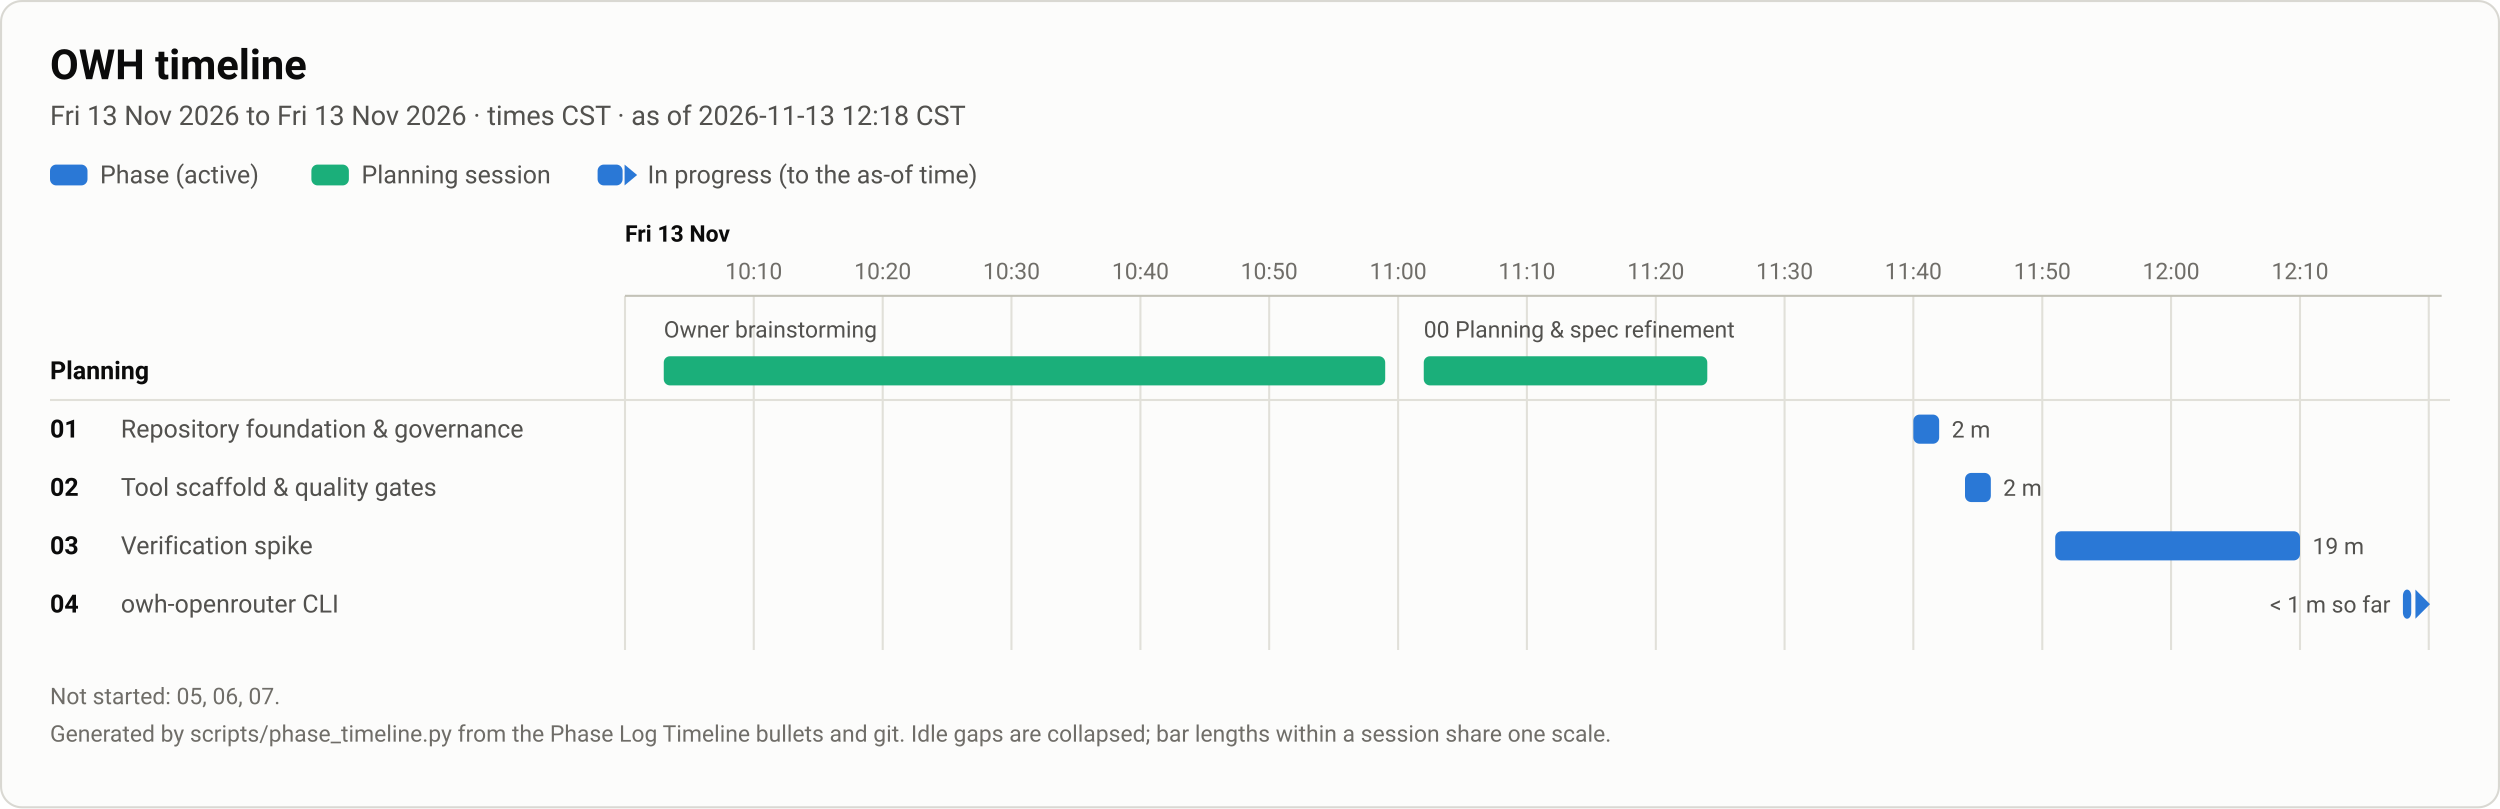
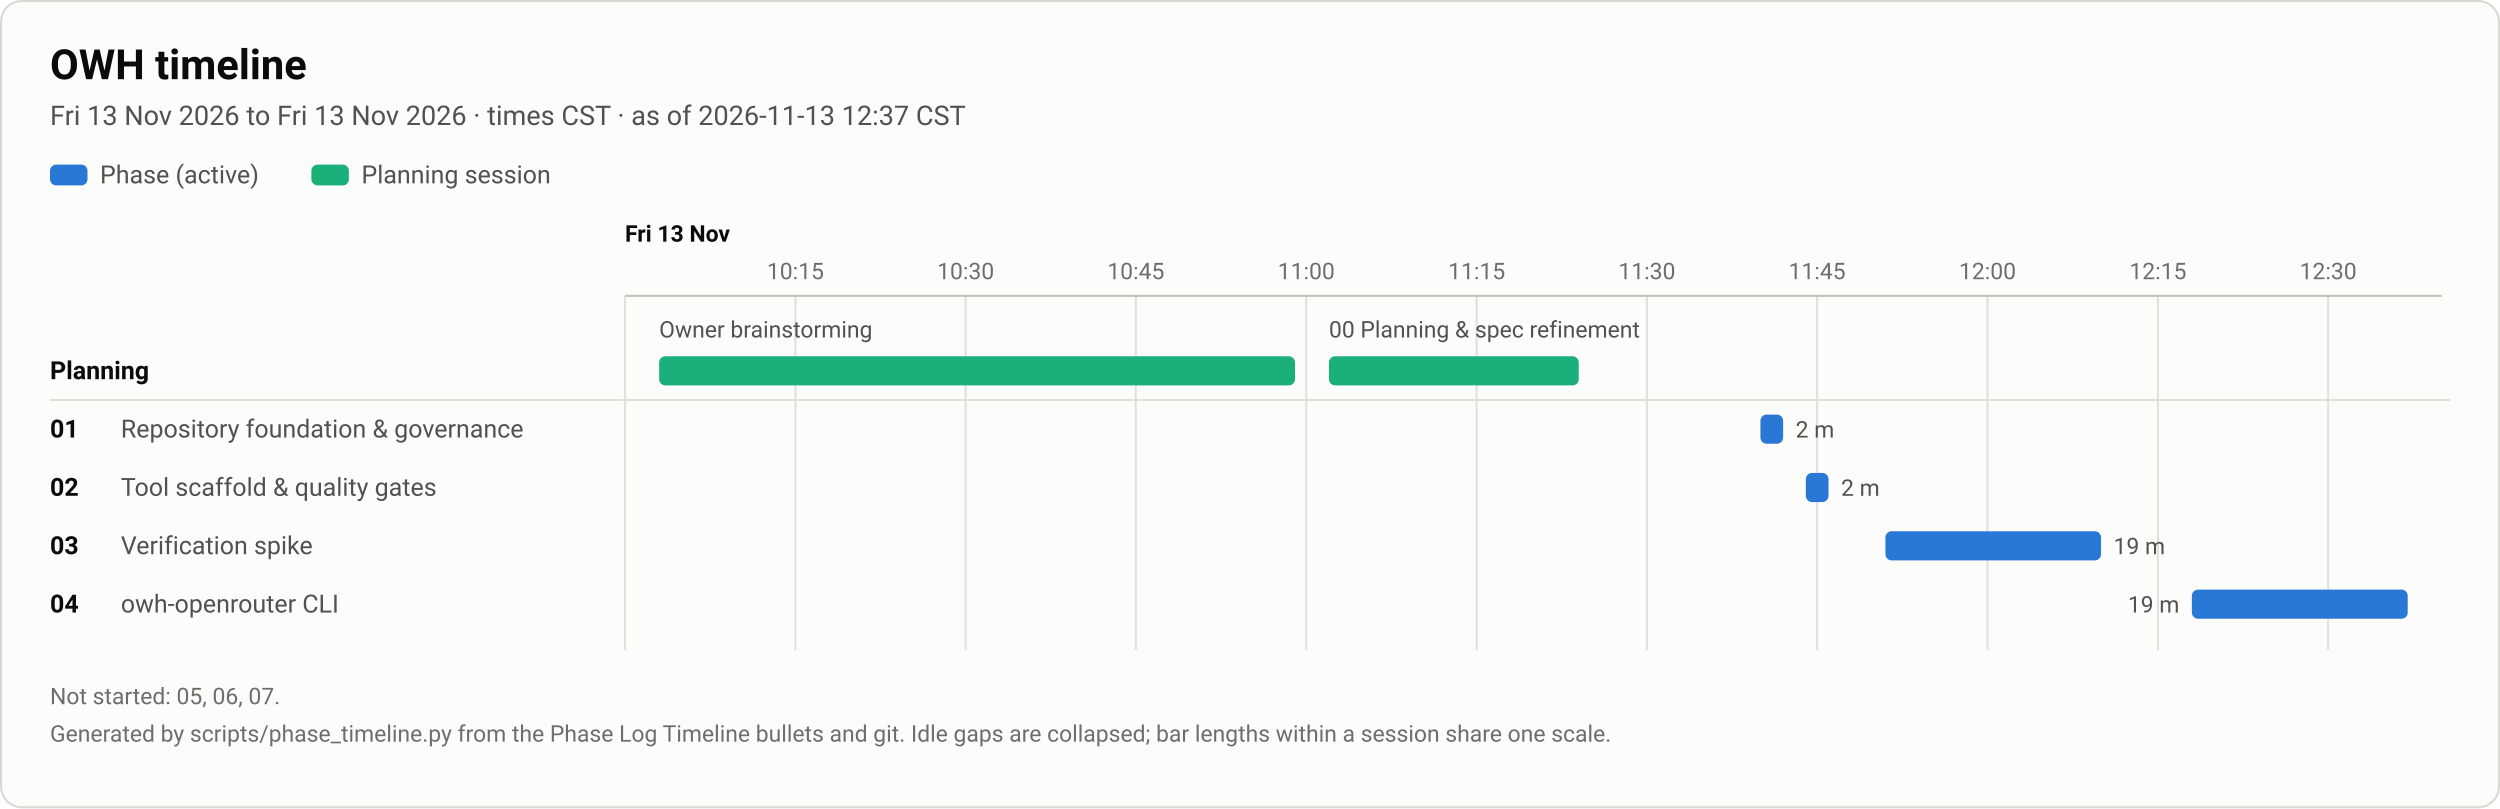
<svg xmlns="http://www.w3.org/2000/svg" width="1200" height="388" viewBox="0 0 1200 388" role="img" aria-labelledby="tl-title tl-desc" font-family="system-ui, -apple-system, &quot;Segoe UI&quot;, Roboto, sans-serif" data-timeline-format="1">
  <style>.card{fill:#fcfcfb;stroke:#d9d8d2}.t1{fill:#0b0b0b}.t2{fill:#52514e}.t3{fill:#6f6d68}.grid{stroke:#e1e0d9}.axis{stroke:#c3c2b7}.brk{fill:#f1f0ec}.brke{stroke:#c3c2b7;fill:none}.ph{fill:#2a78d6}.pl{fill:#1baf7a}.tail{stroke:#2a78d6}.tailpl{stroke:#1baf7a}.hb{fill:#fbe1d6}.hl{stroke:#eb6834}.wo{stroke:#eb6834;fill:none}.ap{stroke:#0b0b0b;fill:none}.sep{stroke:#e1e0d9}text{font-variant-numeric:tabular-nums}@media (prefers-color-scheme: dark){.card{fill:#1a1a19;stroke:#3a3a37}.t1{fill:#f0efec}.t2{fill:#c3c2b7}.t3{fill:#a3a19a}.grid{stroke:#2c2c2a}.axis{stroke:#4a4a46}.brk{fill:#262624}.brke{stroke:#4a4a46;fill:none}.ph{fill:#3987e5}.pl{fill:#199e70}.tail{stroke:#3987e5}.tailpl{stroke:#199e70}.hb{fill:#4a2a1c}.hl{stroke:#d95926}.wo{stroke:#d95926;fill:none}.ap{stroke:#f0efec;fill:none}.sep{stroke:#2c2c2a}}</style>
  <defs>
    <pattern id="tl-hatch" patternUnits="userSpaceOnUse" width="6" height="6" patternTransform="rotate(45)">
      <rect class="hb" width="6" height="6" />
      <line class="hl" x1="1.5" y1="0" x2="1.5" y2="6" stroke-width="2.4" />
    </pattern>
  </defs>
  <rect class="card" x="0.5" y="0.5" width="1199" height="387" rx="10" />
  <text class="t1" x="24" y="38" font-size="20" font-weight="600">OWH timeline</text>
-   <text class="t2" x="24" y="60" font-size="13">Fri 13 Nov 2026 to Fri 13 Nov 2026 · times CST · as of 2026-11-13 12:18 CST</text>
+   <text class="t2" x="24" y="60" font-size="13">Fri 13 Nov 2026 to Fri 13 Nov 2026 · times CST · as of 2026-11-13 12:37 CST</text>
  <rect class="ph" x="24.0" y="79" width="18" height="10" rx="3" />
  <text class="t2" x="48" y="88" font-size="12">Phase (active)</text>
  <rect class="pl" x="149.462" y="79" width="18" height="10" rx="3" />
  <text class="t2" x="173.5" y="88" font-size="12">Planning session</text>
-   <rect class="ph" x="286.848" y="79" width="12" height="10" rx="3" />
-   <path class="ph" d="M299.8 79l6 5l-6 5z" />
-   <text class="t2" x="310.8" y="88" font-size="12">In progress (to the as-of time)</text>
  <text class="t1" x="300" y="116" font-size="11" font-weight="600">Fri 13 Nov</text>
  <line class="grid" x1="300" x2="300" y1="142" y2="312" stroke-width="1" />
-   <line class="grid" x1="361.8" x2="361.8" y1="142" y2="312" stroke-width="1" />
-   <text class="t3" x="361.8" y="134" font-size="11" text-anchor="middle">10:10</text>
-   <line class="grid" x1="423.7" x2="423.7" y1="142" y2="312" stroke-width="1" />
-   <text class="t3" x="423.7" y="134" font-size="11" text-anchor="middle">10:20</text>
-   <line class="grid" x1="485.5" x2="485.5" y1="142" y2="312" stroke-width="1" />
-   <text class="t3" x="485.5" y="134" font-size="11" text-anchor="middle">10:30</text>
-   <line class="grid" x1="547.4" x2="547.4" y1="142" y2="312" stroke-width="1" />
-   <text class="t3" x="547.4" y="134" font-size="11" text-anchor="middle">10:40</text>
-   <line class="grid" x1="609.2" x2="609.2" y1="142" y2="312" stroke-width="1" />
-   <text class="t3" x="609.2" y="134" font-size="11" text-anchor="middle">10:50</text>
-   <line class="grid" x1="671.1" x2="671.1" y1="142" y2="312" stroke-width="1" />
-   <text class="t3" x="671.1" y="134" font-size="11" text-anchor="middle">11:00</text>
-   <line class="grid" x1="732.9" x2="732.9" y1="142" y2="312" stroke-width="1" />
-   <text class="t3" x="732.9" y="134" font-size="11" text-anchor="middle">11:10</text>
-   <line class="grid" x1="794.8" x2="794.8" y1="142" y2="312" stroke-width="1" />
-   <text class="t3" x="794.8" y="134" font-size="11" text-anchor="middle">11:20</text>
-   <line class="grid" x1="856.6" x2="856.6" y1="142" y2="312" stroke-width="1" />
-   <text class="t3" x="856.6" y="134" font-size="11" text-anchor="middle">11:30</text>
-   <line class="grid" x1="918.4" x2="918.4" y1="142" y2="312" stroke-width="1" />
-   <text class="t3" x="918.4" y="134" font-size="11" text-anchor="middle">11:40</text>
-   <line class="grid" x1="980.3" x2="980.3" y1="142" y2="312" stroke-width="1" />
-   <text class="t3" x="980.3" y="134" font-size="11" text-anchor="middle">11:50</text>
-   <line class="grid" x1="1042.1" x2="1042.1" y1="142" y2="312" stroke-width="1" />
-   <text class="t3" x="1042.1" y="134" font-size="11" text-anchor="middle">12:00</text>
-   <line class="grid" x1="1104" x2="1104" y1="142" y2="312" stroke-width="1" />
-   <text class="t3" x="1104" y="134" font-size="11" text-anchor="middle">12:10</text>
-   <line class="grid" x1="1165.8" x2="1165.8" y1="142" y2="312" stroke-width="1" />
+   <line class="grid" x1="381.8" x2="381.8" y1="142" y2="312" stroke-width="1" />
+   <text class="t3" x="381.8" y="134" font-size="11" text-anchor="middle">10:15</text>
+   <line class="grid" x1="463.5" x2="463.5" y1="142" y2="312" stroke-width="1" />
+   <text class="t3" x="463.5" y="134" font-size="11" text-anchor="middle">10:30</text>
+   <line class="grid" x1="545.2" x2="545.2" y1="142" y2="312" stroke-width="1" />
+   <text class="t3" x="545.2" y="134" font-size="11" text-anchor="middle">10:45</text>
+   <line class="grid" x1="627" x2="627" y1="142" y2="312" stroke-width="1" />
+   <text class="t3" x="627" y="134" font-size="11" text-anchor="middle">11:00</text>
+   <line class="grid" x1="708.8" x2="708.8" y1="142" y2="312" stroke-width="1" />
+   <text class="t3" x="708.8" y="134" font-size="11" text-anchor="middle">11:15</text>
+   <line class="grid" x1="790.5" x2="790.5" y1="142" y2="312" stroke-width="1" />
+   <text class="t3" x="790.5" y="134" font-size="11" text-anchor="middle">11:30</text>
+   <line class="grid" x1="872.2" x2="872.2" y1="142" y2="312" stroke-width="1" />
+   <text class="t3" x="872.2" y="134" font-size="11" text-anchor="middle">11:45</text>
+   <line class="grid" x1="954" x2="954" y1="142" y2="312" stroke-width="1" />
+   <text class="t3" x="954" y="134" font-size="11" text-anchor="middle">12:00</text>
+   <line class="grid" x1="1035.8" x2="1035.8" y1="142" y2="312" stroke-width="1" />
+   <text class="t3" x="1035.8" y="134" font-size="11" text-anchor="middle">12:15</text>
+   <line class="grid" x1="1117.5" x2="1117.5" y1="142" y2="312" stroke-width="1" />
+   <text class="t3" x="1117.5" y="134" font-size="11" text-anchor="middle">12:30</text>
  <line class="axis" x1="300" x2="1172" y1="142" y2="142" stroke-width="1" />
  <text class="t1" x="24" y="182" font-size="12" font-weight="600">Planning</text>
  <g id="tl-plan1">
-     <rect class="pl" x="318.6" y="171" width="346.3" height="14" rx="3" />
+     <rect class="pl" x="316.4" y="171" width="305.2" height="14" rx="3" />
  </g>
-   <text class="t2" x="318.6" y="162" font-size="11">Owner brainstorming</text>
+   <text class="t2" x="316.4" y="162" font-size="11">Owner brainstorming</text>
  <g id="tl-p00">
-     <rect class="pl" x="683.4" y="171" width="136.1" height="14" rx="3" />
+     <rect class="pl" x="637.9" y="171" width="119.9" height="14" rx="3" />
  </g>
-   <text class="t2" x="683.4" y="162" font-size="11">00 Planning &amp; spec refinement</text>
+   <text class="t2" x="637.9" y="162" font-size="11">00 Planning &amp; spec refinement</text>
  <line class="sep" x1="24" x2="1176" y1="192" y2="192" stroke-width="1" />
  <text class="t1" x="24" y="210" font-size="12" font-weight="600">01</text>
  <text class="t2" x="58" y="210" font-size="12">Repository foundation &amp; governance</text>
  <g id="tl-p01">
-     <rect class="ph" x="918.4" y="199" width="12.4" height="14" rx="3" />
+     <rect class="ph" x="845" y="199" width="10.9" height="14" rx="3" />
  </g>
-   <text class="t2" x="936.8" y="210" font-size="11">2 m</text>
+   <text class="t2" x="861.9" y="210" font-size="11">2 m</text>
  <text class="t1" x="24" y="238" font-size="12" font-weight="600">02</text>
  <text class="t2" x="58" y="238" font-size="12">Tool scaffold &amp; quality gates</text>
  <g id="tl-p02">
-     <rect class="ph" x="943.2" y="227" width="12.4" height="14" rx="3" />
+     <rect class="ph" x="866.8" y="227" width="10.9" height="14" rx="3" />
  </g>
-   <text class="t2" x="961.5" y="238" font-size="11">2 m</text>
+   <text class="t2" x="883.7" y="238" font-size="11">2 m</text>
  <text class="t1" x="24" y="266" font-size="12" font-weight="600">03</text>
  <text class="t2" x="58" y="266" font-size="12">Verification spike</text>
  <g id="tl-p03">
-     <rect class="ph" x="986.5" y="255" width="117.5" height="14" rx="3" />
+     <rect class="ph" x="905" y="255" width="103.5" height="14" rx="3" />
  </g>
-   <text class="t2" x="1110" y="266" font-size="11">19 m</text>
+   <text class="t2" x="1014.5" y="266" font-size="11">19 m</text>
  <text class="t1" x="24" y="294" font-size="12" font-weight="600">04</text>
  <text class="t2" x="58" y="294" font-size="12">owh-openrouter CLI</text>
  <g id="tl-p04">
-     <rect class="ph" x="1153.4" y="283" width="4" height="14" rx="3" />
-     <path class="ph" d="M1159.4 283l7 7l-7 7z" />
+     <rect class="ph" x="1052.1" y="283" width="103.6" height="14" rx="3" />
  </g>
-   <text class="t2" x="1147.4" y="294" font-size="11" text-anchor="end">&lt; 1 m so far</text>
+   <text class="t2" x="1046.1" y="294" font-size="11" text-anchor="end">19 m</text>
  <text class="t3" x="24" y="338" font-size="11">Not started: 05, 06, 07.</text>
  <text class="t3" x="24" y="356" font-size="11">Generated by scripts/phase_timeline.py from the Phase Log Timeline bullets and git. Idle gaps are collapsed; bar lengths within a session share one scale.</text>
</svg>
